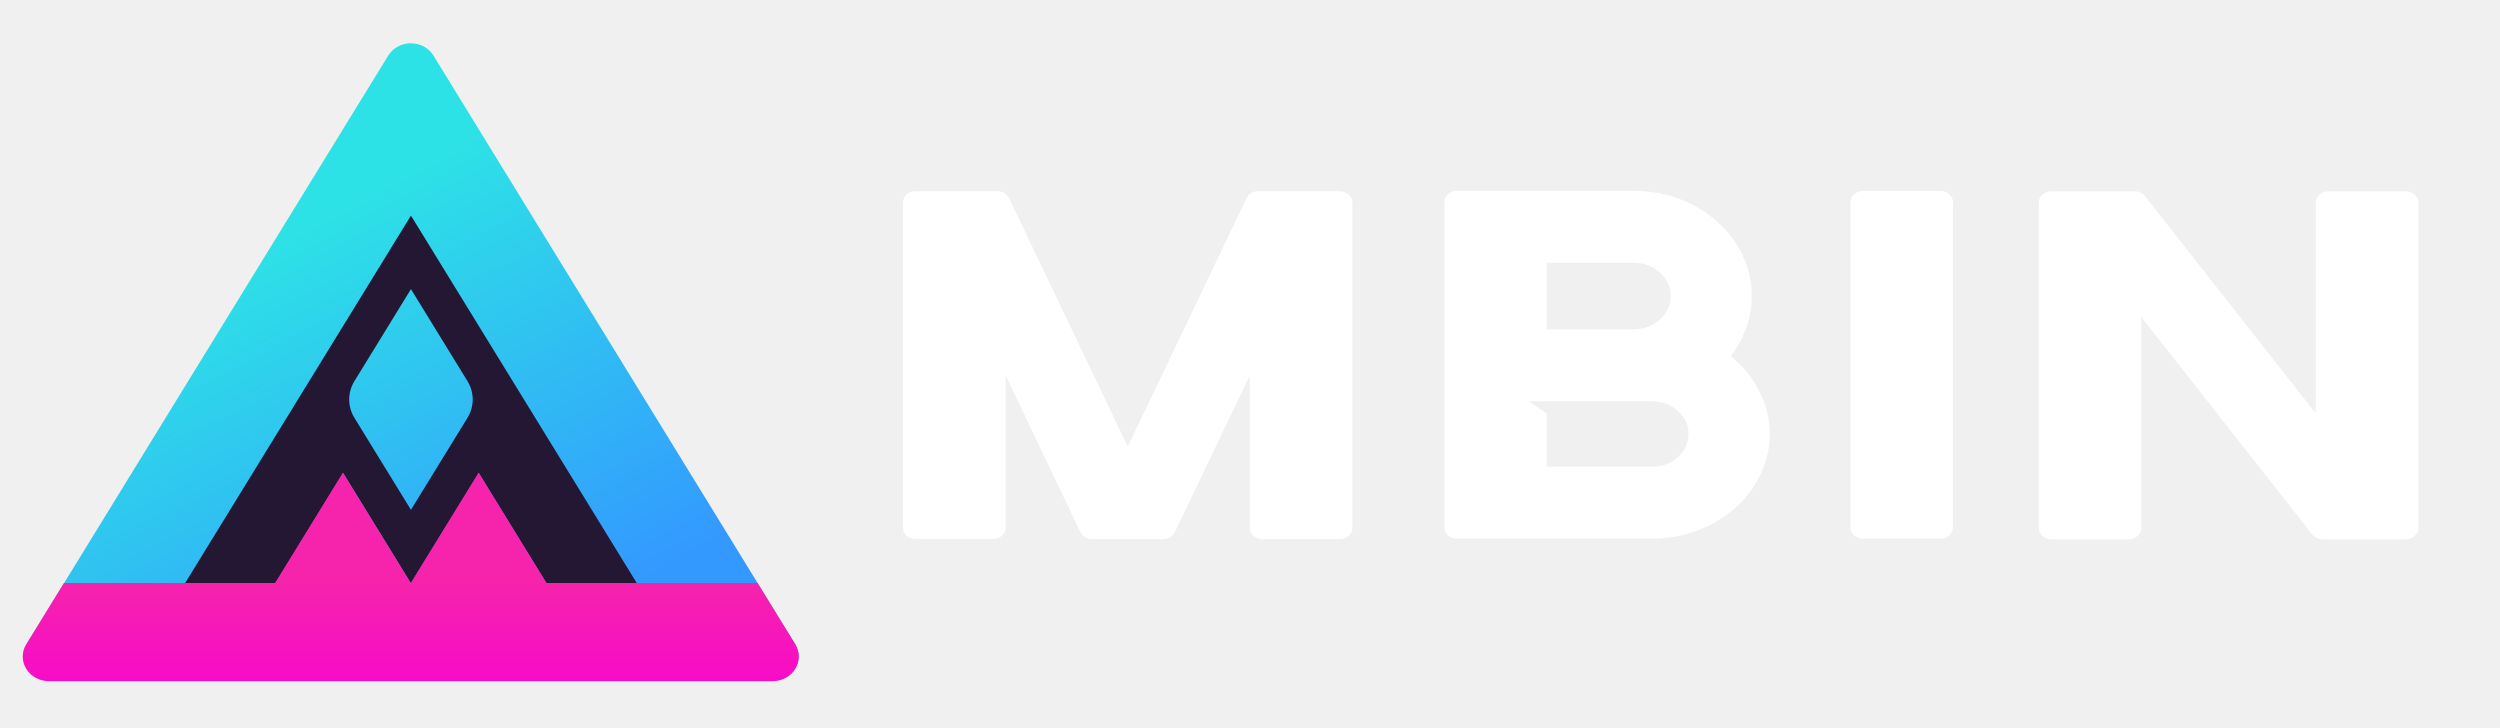
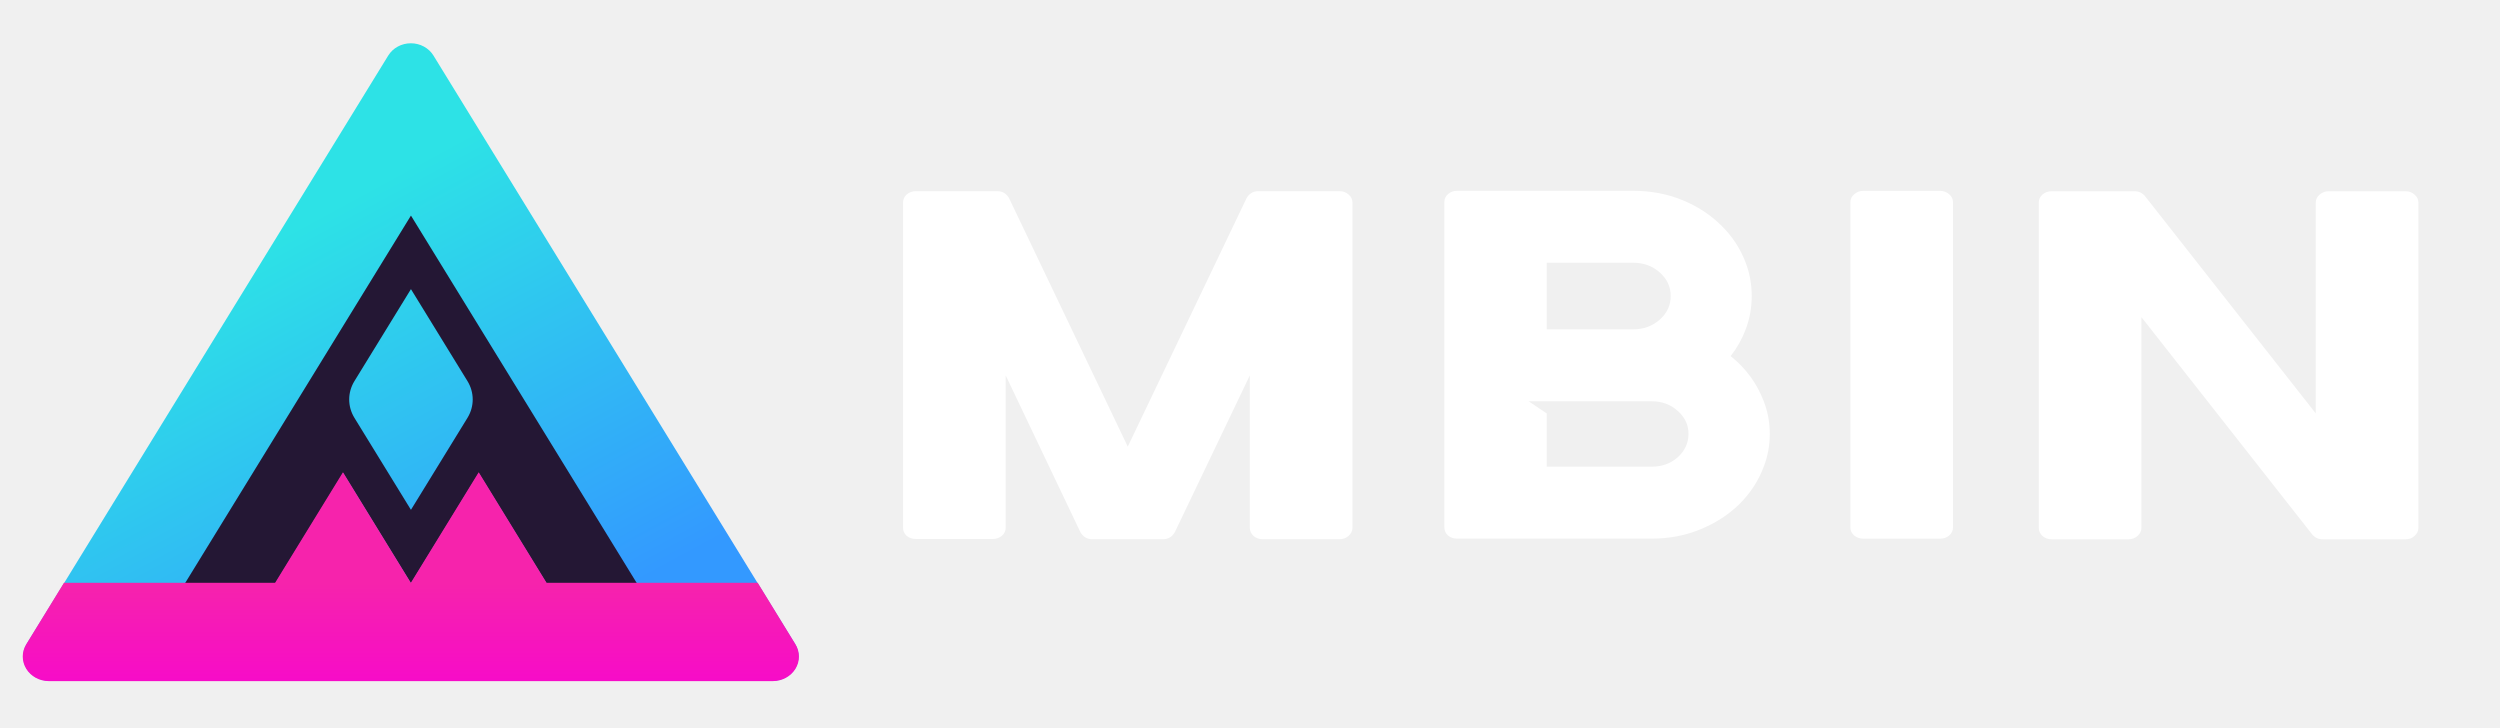
<svg xmlns="http://www.w3.org/2000/svg" xmlns:xlink="http://www.w3.org/1999/xlink" width="1100" height="320" viewBox="0 0 1100 320" version="1.1" id="svg1">
  <defs id="defs1">
    <rect x="24.411" y="279.424" width="212.463" height="78.89" id="rect1" />
    <linearGradient xlink:href="#linearGradient8" id="linearGradient9" x1="105.889" y1="-7.967" x2="153.521" y2="74.533" gradientUnits="userSpaceOnUse" />
    <linearGradient id="linearGradient8">
      <stop style="stop-color:#2de2e6;stop-opacity:1;" offset="0" id="stop8" />
      <stop style="stop-color:#3399ff;stop-opacity:1;" offset="1" id="stop11" />
    </linearGradient>
    <linearGradient xlink:href="#linearGradient6" id="linearGradient7" x1="97.229" y1="82.033" x2="97.229" y2="107.033" gradientUnits="userSpaceOnUse" />
    <linearGradient id="linearGradient6">
      <stop style="stop-color:#f623ac;stop-opacity:1;" offset="0" id="stop6" />
      <stop style="stop-color:#f706cf;stop-opacity:1;" offset="1" id="stop7" />
    </linearGradient>
  </defs>
  <rect style="display:none;opacity:1;fill:#29144a;fill-opacity:1;stroke:none;stroke-width:4.398;stroke-linecap:round;stroke-linejoin:round;stroke-dasharray:none;stroke-opacity:1" id="rect35" width="323.658" height="325.412" x="0" y="-2.706" />
-   <g id="g1" transform="matrix(1.078933,0,0,1.078933,41.27002,19.9384)">
-     <g id="layer1" style="display:inline;fill:none" transform="matrix(2.12871,0,0,2,-90.12601,15.21821)">
-       <path style="display:inline;opacity:1;fill:url(#linearGradient9);fill-opacity:1;stroke:none;stroke-width:1;stroke-linecap:round;stroke-linejoin:round;stroke-dasharray:none;stroke-opacity:1" d="M 92.899,-25.467 23.617,94.533 a 5,5 60 0 0 4.33,7.5 H 166.511 a 5,5 120 0 0 4.33,-7.5 L 101.559,-25.467 a 5,5 180 0 0 -8.66,0 z" id="path5" transform="translate(5.850131,19.94259)" />
-       <path id="path1" style="display:inline;opacity:1;fill:#241734;fill-opacity:1;stroke:none;stroke-width:1;stroke-linecap:round;stroke-linejoin:round;stroke-dasharray:none;stroke-opacity:1" d="M 103.616,27.033 60.315,102.034 H 77.636 L 90.626,79.533 103.616,102.034 116.608,79.533 129.598,102.034 h 17.32 z m 0,15 10.827,18.75 a 7.5,7.5 90 0 1 0,7.501 l -10.827,18.75 -10.825,-18.75 a 7.501,7.501 90 0 1 0,-7.501 z" transform="translate(-0.5188027,0.07359983)" />
-       <path style="display:inline;opacity:1;fill:url(#linearGradient7);fill-opacity:1;stroke:none;stroke-width:1;stroke-linecap:round;stroke-linejoin:round;stroke-dasharray:none;stroke-opacity:1" d="M 27.947,102.033 H 166.511 a 5,5 120 0 0 4.33,-7.5 l -7.217,-12.5 h -40.415 l -12.99,-22.5 -12.99,22.5 -12.99,-22.5 -12.99,22.5 H 30.834 L 23.617,94.533 a 5,5 60 0 0 4.33,7.5 z" id="path6" transform="matrix(1.000726,0,0,1,5.763381,20.00096)" />
-     </g>
+   <g id="layer1" style="display:inline;fill:none" transform="matrix(2.296735,0,0,2.157866,-55.96988,36.35783)">
+     <path style="display:inline;opacity:1;fill:url(#linearGradient9);fill-opacity:1;stroke:none;stroke-width:1;stroke-linecap:round;stroke-linejoin:round;stroke-dasharray:none;stroke-opacity:1" d="M 92.899,-25.467 23.617,94.533 a 5,5 60 0 0 4.33,7.5 H 166.511 a 5,5 120 0 0 4.33,-7.5 L 101.559,-25.467 a 5,5 180 0 0 -8.66,0 z" id="path5" transform="translate(5.850131,19.94259)" />
+     <path id="path1" style="display:inline;opacity:1;fill:#241734;fill-opacity:1;stroke:none;stroke-width:1;stroke-linecap:round;stroke-linejoin:round;stroke-dasharray:none;stroke-opacity:1" d="M 103.616,27.033 60.315,102.034 H 77.636 L 90.626,79.533 103.616,102.034 116.608,79.533 129.598,102.034 h 17.32 z m 0,15 10.827,18.75 a 7.5,7.5 90 0 1 0,7.501 l -10.827,18.75 -10.825,-18.75 a 7.501,7.501 90 0 1 0,-7.501 z" transform="translate(-0.5188027,0.07359983)" />
+     <path style="display:inline;opacity:1;fill:url(#linearGradient7);fill-opacity:1;stroke:none;stroke-width:1;stroke-linecap:round;stroke-linejoin:round;stroke-dasharray:none;stroke-opacity:1" d="M 27.947,102.033 H 166.511 a 5,5 120 0 0 4.33,-7.5 l -7.217,-12.5 h -40.415 l -12.99,-22.5 -12.99,22.5 -12.99,-22.5 -12.99,22.5 H 30.834 L 23.617,94.533 a 5,5 60 0 0 4.33,7.5 z" id="path6" transform="matrix(1.000914,0,0,1.002094,5.759072,19.78729)" />
  </g>
  <path style="font-size:40px;line-height:1.25;font-family:SEGEK;-inkscape-font-specification:'SEGEK, Normal';white-space:pre;fill:#ffffff;stroke-width:5.81" d="m 1018.937,89.176 v 0 q 0,-2.139 1.686,-3.529 1.686,-1.497 3.974,-1.497 h 33.839 q 2.409,0 3.974,1.497 1.686,1.39 1.686,3.529 V 232.268 q 0,2.032 -1.686,3.529 -1.565,1.497 -3.974,1.497 h -36.489 q -2.77,0 -4.576,-2.139 l -75.145,-95.609 v 92.721 q 0,2.032 -1.686,3.529 -1.686,1.497 -3.974,1.497 h -33.839 q -2.409,0 -4.094,-1.497 -1.566,-1.497 -1.566,-3.529 V 89.176 q 0,-2.139 1.566,-3.529 1.686,-1.497 4.094,-1.497 h 36.489 q 2.77,0 4.576,2.139 l 75.145,95.609 z" id="path4" />
  <path style="font-size:40px;line-height:1.25;font-family:SEGEK;-inkscape-font-specification:'SEGEK, Normal';white-space:pre;fill:#ffffff;stroke-width:5.81" d="m 814.166,232.097 v 0 q 0,2.032 1.686,3.529 1.686,1.39 3.974,1.39 h 33.839 q 2.288,0 3.974,-1.39 1.686,-1.497 1.686,-3.529 V 89.005 q 0,-2.139 -1.686,-3.529 -1.686,-1.497 -3.974,-1.497 h -33.839 q -2.288,0 -3.974,1.497 -1.686,1.39 -1.686,3.529 z" id="path3" />
  <path style="font-size:40px;line-height:1.25;font-family:SEGEK;-inkscape-font-specification:'SEGEK, Normal';white-space:pre;fill:#ffffff;stroke-width:5.81" d="m 776.056,176.565 v 0 q 2.649,6.845 2.649,14.331 0,7.593 -2.649,14.438 -3.492,9.304 -10.718,16.47 -7.226,7.058 -17.221,11.122 -9.875,4.064 -21.315,4.064 h -85.743 q -2.288,0 -3.974,-1.39 -1.566,-1.497 -1.566,-3.529 V 88.87 q 0,-2.032 1.566,-3.422 1.686,-1.497 3.974,-1.497 h 77.554 q 11.561,0 21.556,4.064 9.995,4.064 17.221,11.229 7.226,7.058 10.718,16.363 2.649,6.951 2.649,14.651 0,7.7 -2.649,14.652 -2.409,6.417 -6.623,11.764 10.116,8.128 14.571,19.892 z m -95.497,-60.959 v 0 29.303 h 38.054 q 6.864,0 11.681,-4.278 4.817,-4.278 4.817,-10.374 0,-6.096 -4.817,-10.374 -4.817,-4.278 -11.681,-4.278 z m 46.243,89.727 v 0 q 6.744,0 11.44,-4.171 4.697,-4.278 4.697,-10.267 0,-5.882 -4.697,-10.053 -4.697,-4.278 -11.44,-4.278 h -54.191 l 7.948,5.347 v 23.421 z" id="path2" />
  <path style="font-size:40px;line-height:1.25;font-family:SEGEK;-inkscape-font-specification:'SEGEK, Normal';white-space:pre;fill:#ffffff;stroke-width:5.81" d="m 548.475,87.215 v 0 q 1.806,-3.101 5.178,-3.101 h 35.766 q 2.288,0 3.974,1.497 1.686,1.39 1.686,3.529 V 232.233 q 0,2.032 -1.686,3.529 -1.686,1.497 -3.974,1.497 h -33.839 q -2.409,0 -4.094,-1.497 -1.566,-1.497 -1.566,-3.529 v -67.055 l -32.996,68.98 q -1.806,3.101 -5.178,3.101 h -31.19 q -3.372,0 -5.178,-3.101 l -32.876,-68.98 v 0 67.055 q 0,2.032 -1.686,3.529 -1.686,1.39 -3.974,1.39 h -33.839 q -2.409,0 -4.094,-1.39 -1.566,-1.497 -1.566,-3.529 V 89.14 q 0,-2.139 1.566,-3.529 1.686,-1.497 4.094,-1.497 h 35.766 q 3.372,0 5.178,2.994 l 52.264,109.405 z" id="text1" />
</svg>
